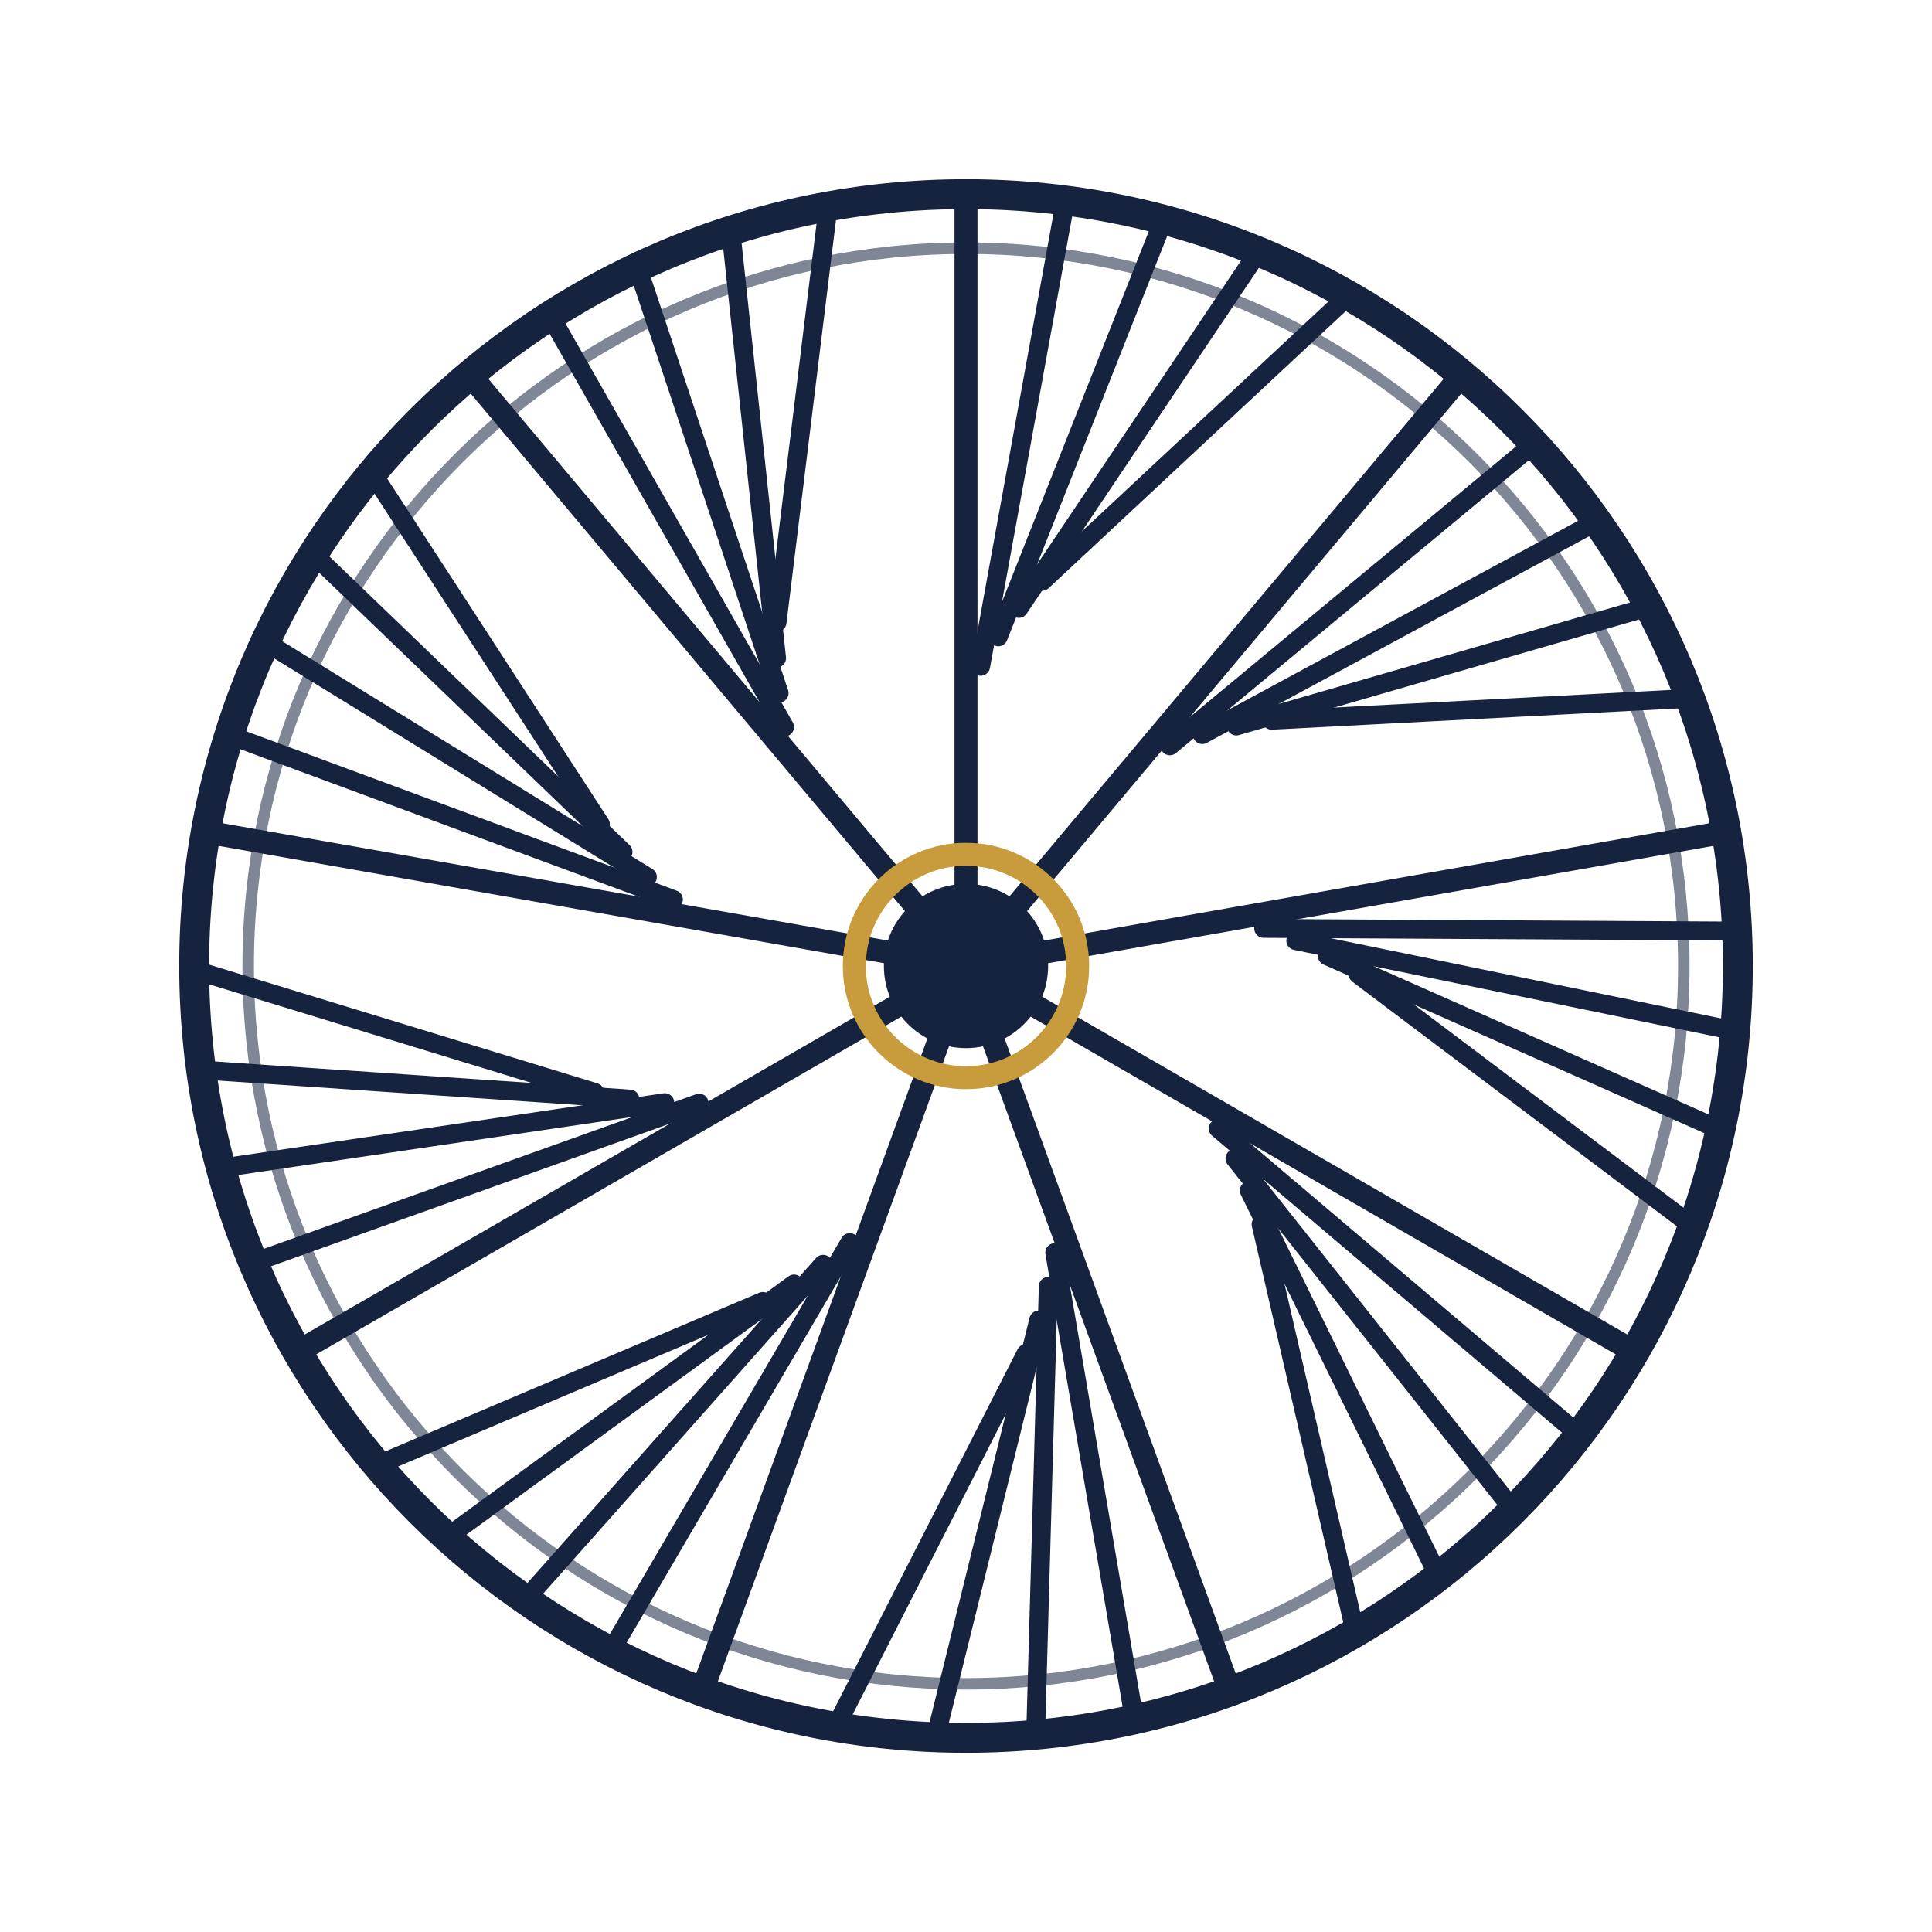
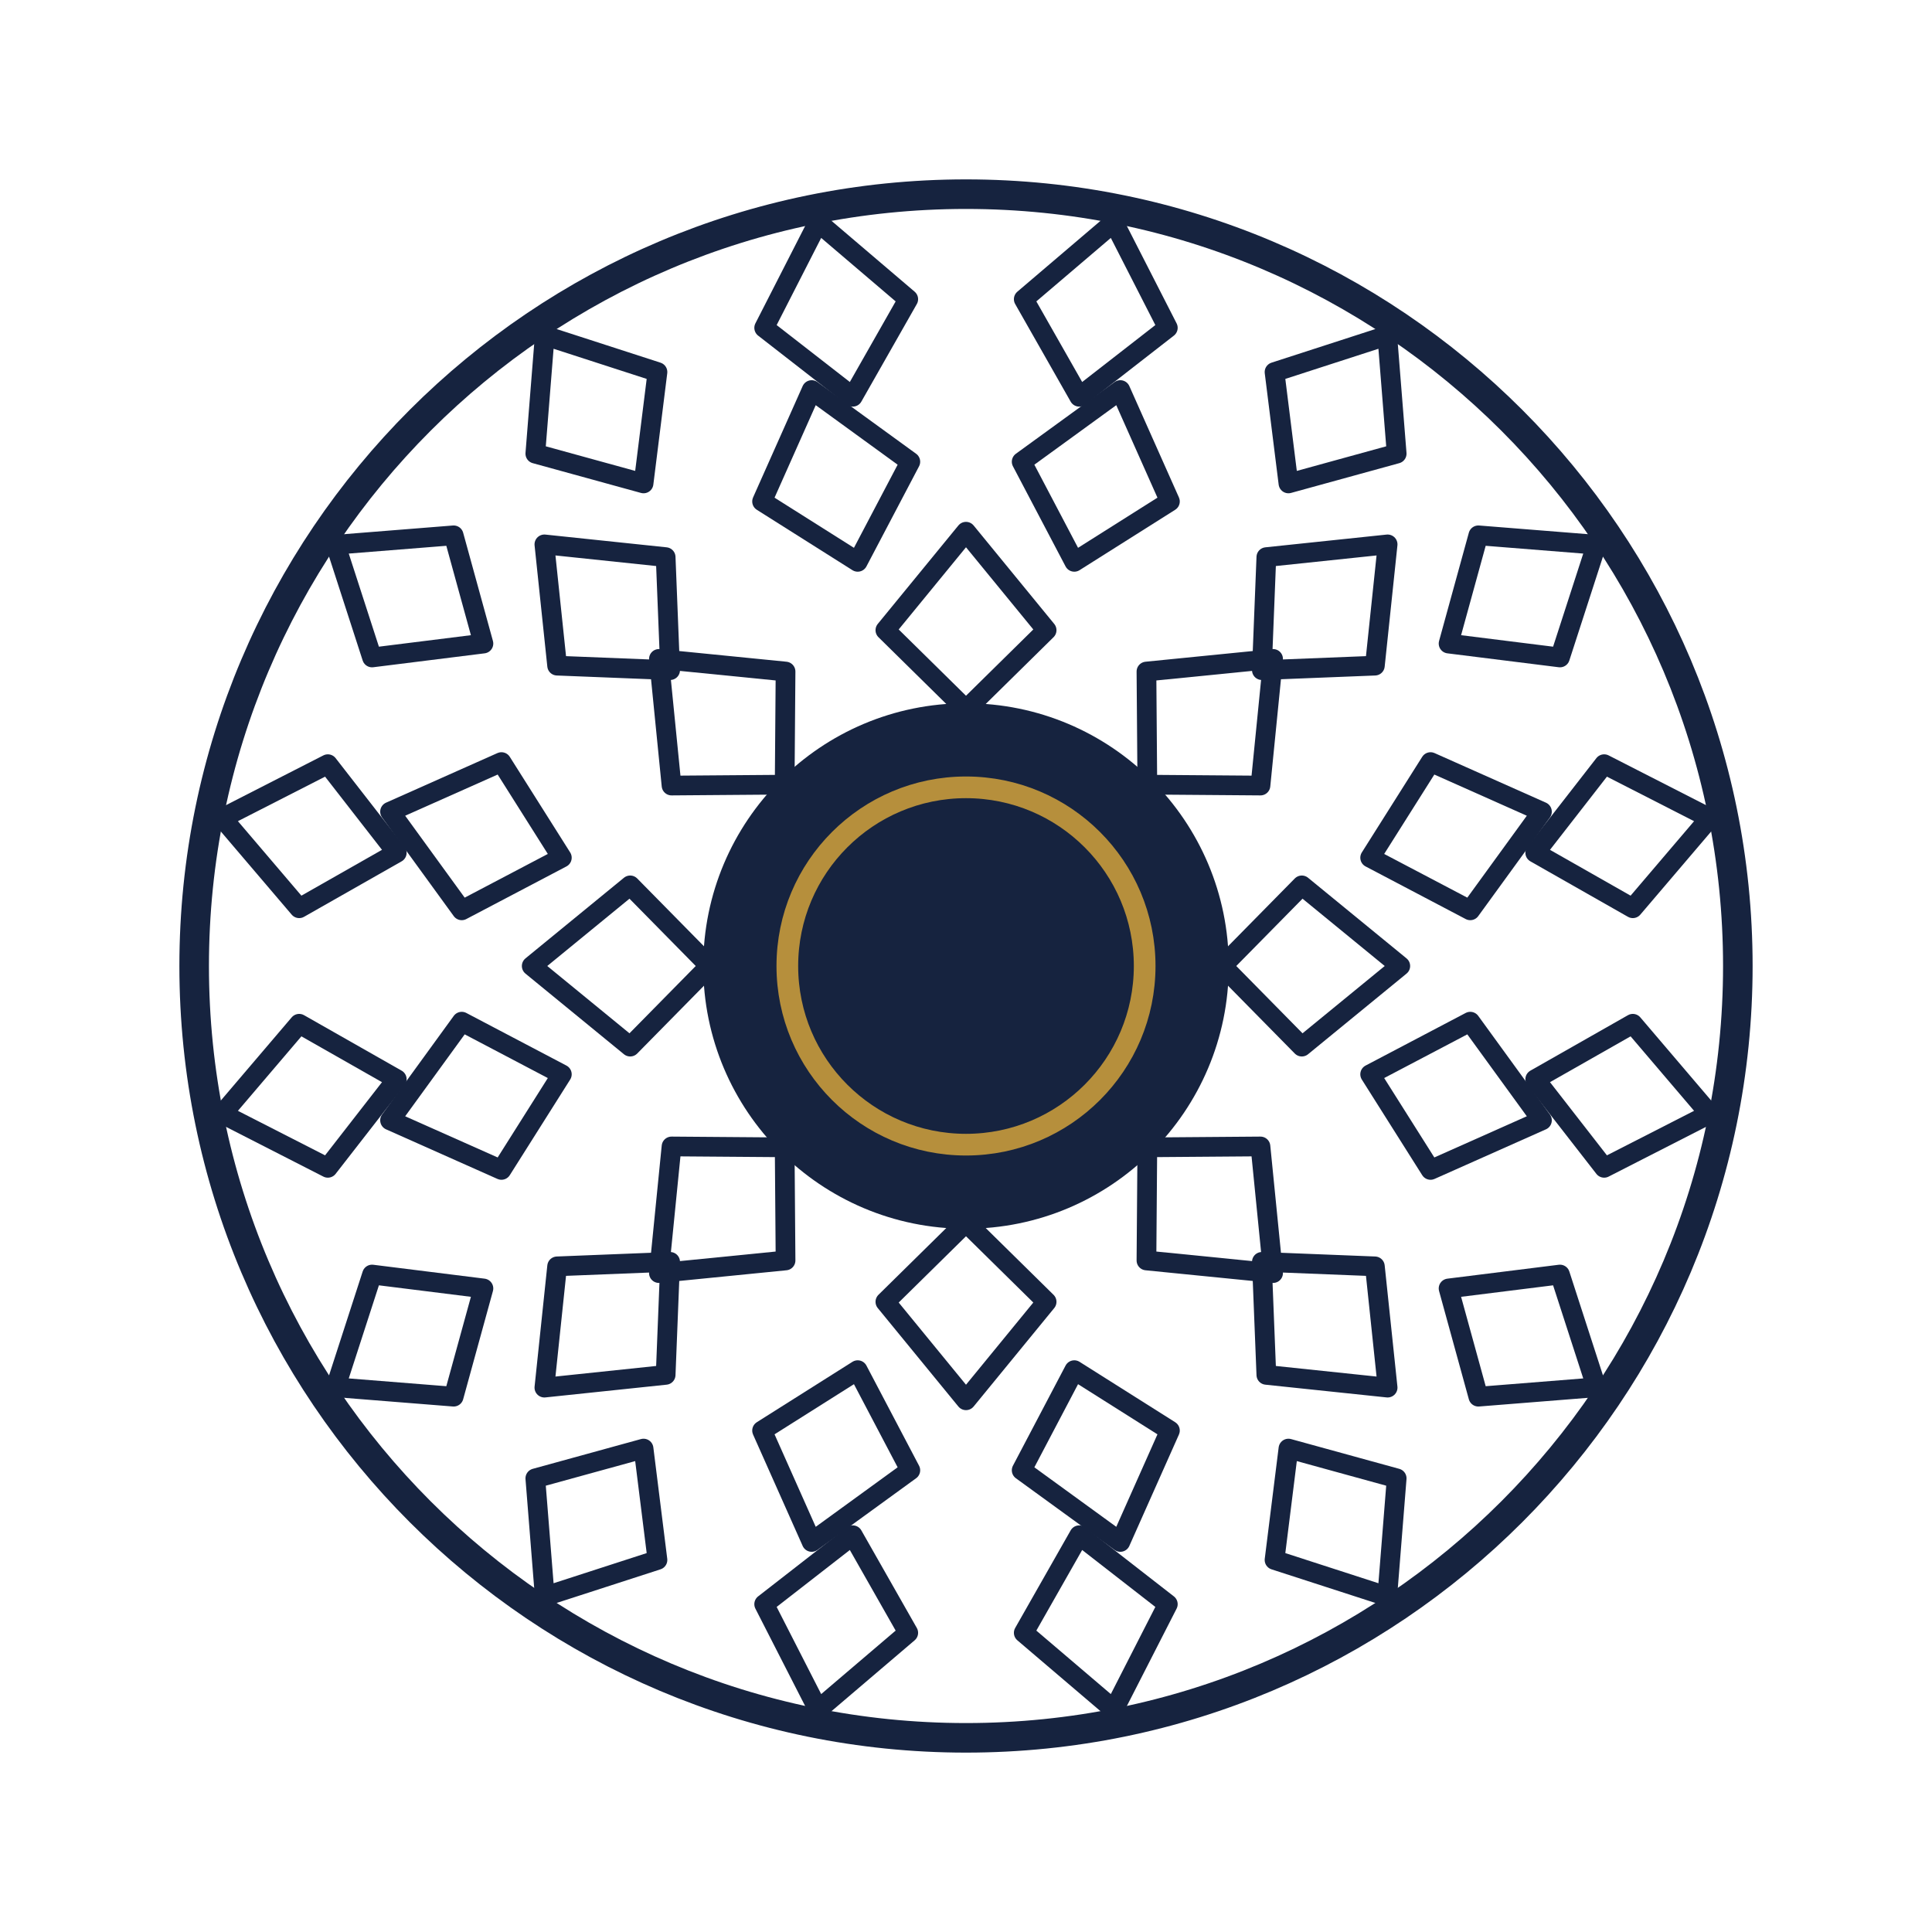
<svg xmlns="http://www.w3.org/2000/svg" width="400" height="400" viewBox="0 0 400 400">
  <g transform="translate(30,30)">
-     <circle cx="170" cy="170" r="159.8" fill="none" stroke="#16233F" stroke-width="6.188" />
-     <circle cx="170" cy="170" r="148.614" fill="none" stroke="#16233F" stroke-width="2.38" opacity="0.55" />
-     <line x1="170" y1="154.7" x2="170" y2="12.597" stroke="#16233F" stroke-width="4.76" stroke-linecap="round" />
-     <line x1="173.034" y1="107.956" x2="190.164" y2="13.894" stroke="#16233F" stroke-width="3.903" stroke-linecap="round" />
-     <line x1="176.682" y1="101.851" x2="209.995" y2="17.763" stroke="#16233F" stroke-width="3.903" stroke-linecap="round" />
-     <line x1="180.932" y1="95.969" x2="229.168" y2="24.141" stroke="#16233F" stroke-width="3.903" stroke-linecap="round" />
-     <line x1="185.77" y1="90.354" x2="247.365" y2="32.922" stroke="#16233F" stroke-width="3.903" stroke-linecap="round" />
-     <line x1="179.835" y1="158.28" x2="271.177" y2="49.422" stroke="#16233F" stroke-width="4.76" stroke-linecap="round" />
-     <line x1="212.206" y1="124.422" x2="285.789" y2="63.377" stroke="#16233F" stroke-width="3.903" stroke-linecap="round" />
-     <line x1="218.924" y1="122.09" x2="298.494" y2="79.088" stroke="#16233F" stroke-width="3.903" stroke-linecap="round" />
-     <line x1="225.961" y1="120.316" x2="309.082" y2="96.298" stroke="#16233F" stroke-width="3.903" stroke-linecap="round" />
-     <line x1="233.276" y1="119.125" x2="317.377" y2="114.722" stroke="#16233F" stroke-width="3.903" stroke-linecap="round" />
-     <line x1="185.068" y1="167.343" x2="325.012" y2="142.667" stroke="#16233F" stroke-width="4.76" stroke-linecap="round" />
-     <line x1="231.628" y1="162.215" x2="327.236" y2="162.75" stroke="#16233F" stroke-width="3.903" stroke-linecap="round" />
-     <line x1="238.274" y1="164.747" x2="326.869" y2="182.952" stroke="#16233F" stroke-width="3.903" stroke-linecap="round" />
-     <line x1="244.805" y1="167.911" x2="323.918" y2="202.941" stroke="#16233F" stroke-width="3.903" stroke-linecap="round" />
-     <line x1="251.174" y1="171.7" x2="318.43" y2="222.387" stroke="#16233F" stroke-width="3.903" stroke-linecap="round" />
-     <line x1="183.25" y1="177.65" x2="306.315" y2="248.701" stroke="#16233F" stroke-width="4.76" stroke-linecap="round" />
-     <line x1="222.214" y1="203.65" x2="295.11" y2="265.515" stroke="#16233F" stroke-width="3.903" stroke-linecap="round" />
-     <line x1="225.678" y1="209.861" x2="281.843" y2="280.755" stroke="#16233F" stroke-width="3.903" stroke-linecap="round" />
-     <line x1="228.647" y1="216.483" x2="266.734" y2="294.17" stroke="#16233F" stroke-width="3.903" stroke-linecap="round" />
-     <line x1="231.09" y1="223.48" x2="250.03" y2="305.539" stroke="#16233F" stroke-width="3.903" stroke-linecap="round" />
-     <line x1="175.233" y1="184.377" x2="223.835" y2="317.91" stroke="#16233F" stroke-width="4.76" stroke-linecap="round" />
-     <line x1="188.369" y1="229.34" x2="204.444" y2="323.588" stroke="#16233F" stroke-width="3.903" stroke-linecap="round" />
-     <line x1="187.029" y1="236.325" x2="184.485" y2="326.735" stroke="#16233F" stroke-width="3.903" stroke-linecap="round" />
-     <line x1="185.047" y1="243.306" x2="164.287" y2="327.299" stroke="#16233F" stroke-width="3.903" stroke-linecap="round" />
-     <line x1="182.421" y1="250.236" x2="144.184" y2="325.271" stroke="#16233F" stroke-width="3.903" stroke-linecap="round" />
-     <line x1="164.767" y1="184.377" x2="116.165" y2="317.91" stroke="#16233F" stroke-width="4.76" stroke-linecap="round" />
-     <line x1="145.928" y1="227.264" x2="97.661" y2="309.795" stroke="#16233F" stroke-width="3.903" stroke-linecap="round" />
-     <line x1="140.412" y1="231.754" x2="80.349" y2="299.377" stroke="#16233F" stroke-width="3.903" stroke-linecap="round" />
-     <line x1="134.407" y1="235.828" x2="64.514" y2="286.826" stroke="#16233F" stroke-width="3.903" stroke-linecap="round" />
-     <line x1="127.94" y1="239.449" x2="50.417" y2="272.35" stroke="#16233F" stroke-width="3.903" stroke-linecap="round" />
-     <line x1="156.75" y1="177.65" x2="33.685" y2="248.701" stroke="#16233F" stroke-width="4.76" stroke-linecap="round" />
-     <line x1="114.751" y1="198.394" x2="24.726" y2="230.591" stroke="#16233F" stroke-width="3.903" stroke-linecap="round" />
-     <line x1="107.64" y1="198.288" x2="18.161" y2="211.481" stroke="#16233F" stroke-width="3.903" stroke-linecap="round" />
-     <line x1="100.421" y1="197.548" x2="14.098" y2="191.689" stroke="#16233F" stroke-width="3.903" stroke-linecap="round" />
-     <line x1="93.14" y1="196.165" x2="12.605" y2="171.538" stroke="#16233F" stroke-width="3.903" stroke-linecap="round" />
-     <line x1="154.932" y1="167.343" x2="14.988" y2="142.667" stroke="#16233F" stroke-width="4.76" stroke-linecap="round" />
-     <line x1="109.426" y1="156.238" x2="19.767" y2="123.035" stroke="#16233F" stroke-width="3.903" stroke-linecap="round" />
-     <line x1="104.046" y1="151.585" x2="27.021" y2="104.177" stroke="#16233F" stroke-width="3.903" stroke-linecap="round" />
-     <line x1="98.992" y1="146.379" x2="36.631" y2="86.403" stroke="#16233F" stroke-width="3.903" stroke-linecap="round" />
-     <line x1="94.303" y1="140.639" x2="48.439" y2="70.007" stroke="#16233F" stroke-width="3.903" stroke-linecap="round" />
-     <line x1="160.165" y1="158.28" x2="68.823" y2="49.422" stroke="#16233F" stroke-width="4.76" stroke-linecap="round" />
-     <line x1="132.444" y1="120.521" x2="85.103" y2="37.455" stroke="#16233F" stroke-width="3.903" stroke-linecap="round" />
-     <line x1="131.313" y1="113.5" x2="102.782" y2="27.671" stroke="#16233F" stroke-width="3.903" stroke-linecap="round" />
-     <line x1="130.788" y1="106.262" x2="121.569" y2="20.233" stroke="#16233F" stroke-width="3.903" stroke-linecap="round" />
-     <line x1="130.885" y1="98.851" x2="141.154" y2="15.263" stroke="#16233F" stroke-width="3.903" stroke-linecap="round" />
-     <circle cx="170" cy="170" r="17" fill="#16233F" />
-     <circle cx="170" cy="170" r="23.12" fill="none" stroke="#C89B3C" stroke-width="4.76" />
+     <g>
+       <circle cx="170" cy="170" r="159.8" fill="none" stroke="#16233F" stroke-width="6.12" />
+       <polygon points="170,80.086 186.692,100.473 170,116.908 153.308,100.473" fill="none" stroke="#16233F" stroke-width="4.08" stroke-linejoin="round" />
+       <polygon points="233.579,106.421 230.966,132.64 207.542,132.458 207.36,109.034" fill="none" stroke="#16233F" stroke-width="4.08" stroke-linejoin="round" />
+       <polygon points="259.914,170 239.527,186.692 223.092,170 239.527,153.308" fill="none" stroke="#16233F" stroke-width="4.08" stroke-linejoin="round" />
+       <polygon points="233.579,233.579 207.36,230.966 207.542,207.542 230.966,207.36" fill="none" stroke="#16233F" stroke-width="4.08" stroke-linejoin="round" />
+       <polygon points="170,259.914 153.308,239.527 170,223.092 186.692,239.527" fill="none" stroke="#16233F" stroke-width="4.08" stroke-linejoin="round" />
+       <polygon points="106.421,233.579 109.034,207.36 132.458,207.542 132.64,230.966" fill="none" stroke="#16233F" stroke-width="4.08" stroke-linejoin="round" />
+       <polygon points="80.086,170 100.473,153.308 116.908,170 100.473,186.692" fill="none" stroke="#16233F" stroke-width="4.08" stroke-linejoin="round" />
+       <polygon points="106.421,106.421 132.64,109.034 132.458,132.458 109.034,132.64" fill="none" stroke="#16233F" stroke-width="4.08" stroke-linejoin="round" />
+       <polygon points="201.951,50.757 212.22,73.82 192.421,86.324 181.526,65.596" fill="none" stroke="#16233F" stroke-width="4.08" stroke-linejoin="round" />
+       <polygon points="257.292,82.708 254.653,107.816 231.255,108.745 232.184,85.347" fill="none" stroke="#16233F" stroke-width="4.08" stroke-linejoin="round" />
+       <polygon points="289.243,138.049 274.404,158.474 253.676,147.579 266.18,127.78" fill="none" stroke="#16233F" stroke-width="4.08" stroke-linejoin="round" />
+       <polygon points="289.243,201.951 266.18,212.22 253.676,192.421 274.404,181.526" fill="none" stroke="#16233F" stroke-width="4.08" stroke-linejoin="round" />
+       <polygon points="257.292,257.292 232.184,254.653 231.255,231.255 254.653,232.184" fill="none" stroke="#16233F" stroke-width="4.08" stroke-linejoin="round" />
+       <polygon points="201.951,289.243 181.526,274.404 192.421,253.676 212.22,266.18" fill="none" stroke="#16233F" stroke-width="4.08" stroke-linejoin="round" />
+       <polygon points="138.049,289.243 127.78,266.18 147.579,253.676 158.474,274.404" fill="none" stroke="#16233F" stroke-width="4.08" stroke-linejoin="round" />
+       <polygon points="82.708,257.292 85.347,232.184 108.745,231.255 107.816,254.653" fill="none" stroke="#16233F" stroke-width="4.08" stroke-linejoin="round" />
+       <polygon points="50.757,201.951 65.596,181.526 86.324,192.421 73.82,212.22" fill="none" stroke="#16233F" stroke-width="4.08" stroke-linejoin="round" />
+       <polygon points="50.757,138.049 73.82,127.78 86.324,147.579 65.596,158.474" fill="none" stroke="#16233F" stroke-width="4.08" stroke-linejoin="round" />
+       <polygon points="82.708,82.708 107.816,85.347 108.745,108.745 85.347,107.816" fill="none" stroke="#16233F" stroke-width="4.08" stroke-linejoin="round" />
+       <polygon points="138.049,50.757 158.474,65.596 147.579,86.324 127.78,73.82" fill="none" stroke="#16233F" stroke-width="4.08" stroke-linejoin="round" />
+       <polygon points="200.626,16.032 211.785,37.876 193.443,52.146 181.957,31.943" fill="none" stroke="#16233F" stroke-width="4.08" stroke-linejoin="round" />
+       <polygon points="257.216,39.472 259.166,63.924 236.759,70.088 233.879,47.028" fill="none" stroke="#16233F" stroke-width="4.08" stroke-linejoin="round" />
+       <polygon points="300.528,82.784 292.972,106.121 269.912,103.241 276.076,80.834" fill="none" stroke="#16233F" stroke-width="4.08" stroke-linejoin="round" />
+       <polygon points="323.968,139.374 308.057,158.043 287.854,146.557 302.124,128.215" fill="none" stroke="#16233F" stroke-width="4.08" stroke-linejoin="round" />
+       <polygon points="323.968,200.626 302.124,211.785 287.854,193.443 308.057,181.957" fill="none" stroke="#16233F" stroke-width="4.08" stroke-linejoin="round" />
+       <polygon points="300.528,257.216 276.076,259.166 269.912,236.759 292.972,233.879" fill="none" stroke="#16233F" stroke-width="4.08" stroke-linejoin="round" />
+       <polygon points="257.216,300.528 233.879,292.972 236.759,269.912 259.166,276.076" fill="none" stroke="#16233F" stroke-width="4.08" stroke-linejoin="round" />
+       <polygon points="200.626,323.968 181.957,308.057 193.443,287.854 211.785,302.124" fill="none" stroke="#16233F" stroke-width="4.08" stroke-linejoin="round" />
+       <polygon points="139.374,323.968 128.215,302.124 146.557,287.854 158.043,308.057" fill="none" stroke="#16233F" stroke-width="4.08" stroke-linejoin="round" />
+       <polygon points="82.784,300.528 80.834,276.076 103.241,269.912 106.121,292.972" fill="none" stroke="#16233F" stroke-width="4.08" stroke-linejoin="round" />
+       <polygon points="39.472,257.216 47.028,233.879 70.088,236.759 63.924,259.166" fill="none" stroke="#16233F" stroke-width="4.08" stroke-linejoin="round" />
+       <polygon points="16.032,200.626 31.943,181.957 52.146,193.443 37.876,211.785" fill="none" stroke="#16233F" stroke-width="4.08" stroke-linejoin="round" />
+       <polygon points="16.032,139.374 37.876,128.215 52.146,146.557 31.943,158.043" fill="none" stroke="#16233F" stroke-width="4.08" stroke-linejoin="round" />
+       <polygon points="39.472,82.784 63.924,80.834 70.088,103.241 47.028,106.121" fill="none" stroke="#16233F" stroke-width="4.08" stroke-linejoin="round" />
+       <polygon points="82.784,39.472 106.121,47.028 103.241,70.088 80.834,63.924" fill="none" stroke="#16233F" stroke-width="4.08" stroke-linejoin="round" />
+       <polygon points="139.374,16.032 158.043,31.943 146.557,52.146 128.215,37.876" fill="none" stroke="#16233F" stroke-width="4.08" stroke-linejoin="round" />
+       <circle cx="170" cy="170" r="54.4" fill="#16233F" />
+       <circle cx="170" cy="170" r="22.848" fill="none" />
+       <circle cx="170" cy="170" r="36.992" fill="none" stroke="#C89B3C" stroke-width="4.488" opacity="0.9" />
+     </g>
  </g>
</svg>
